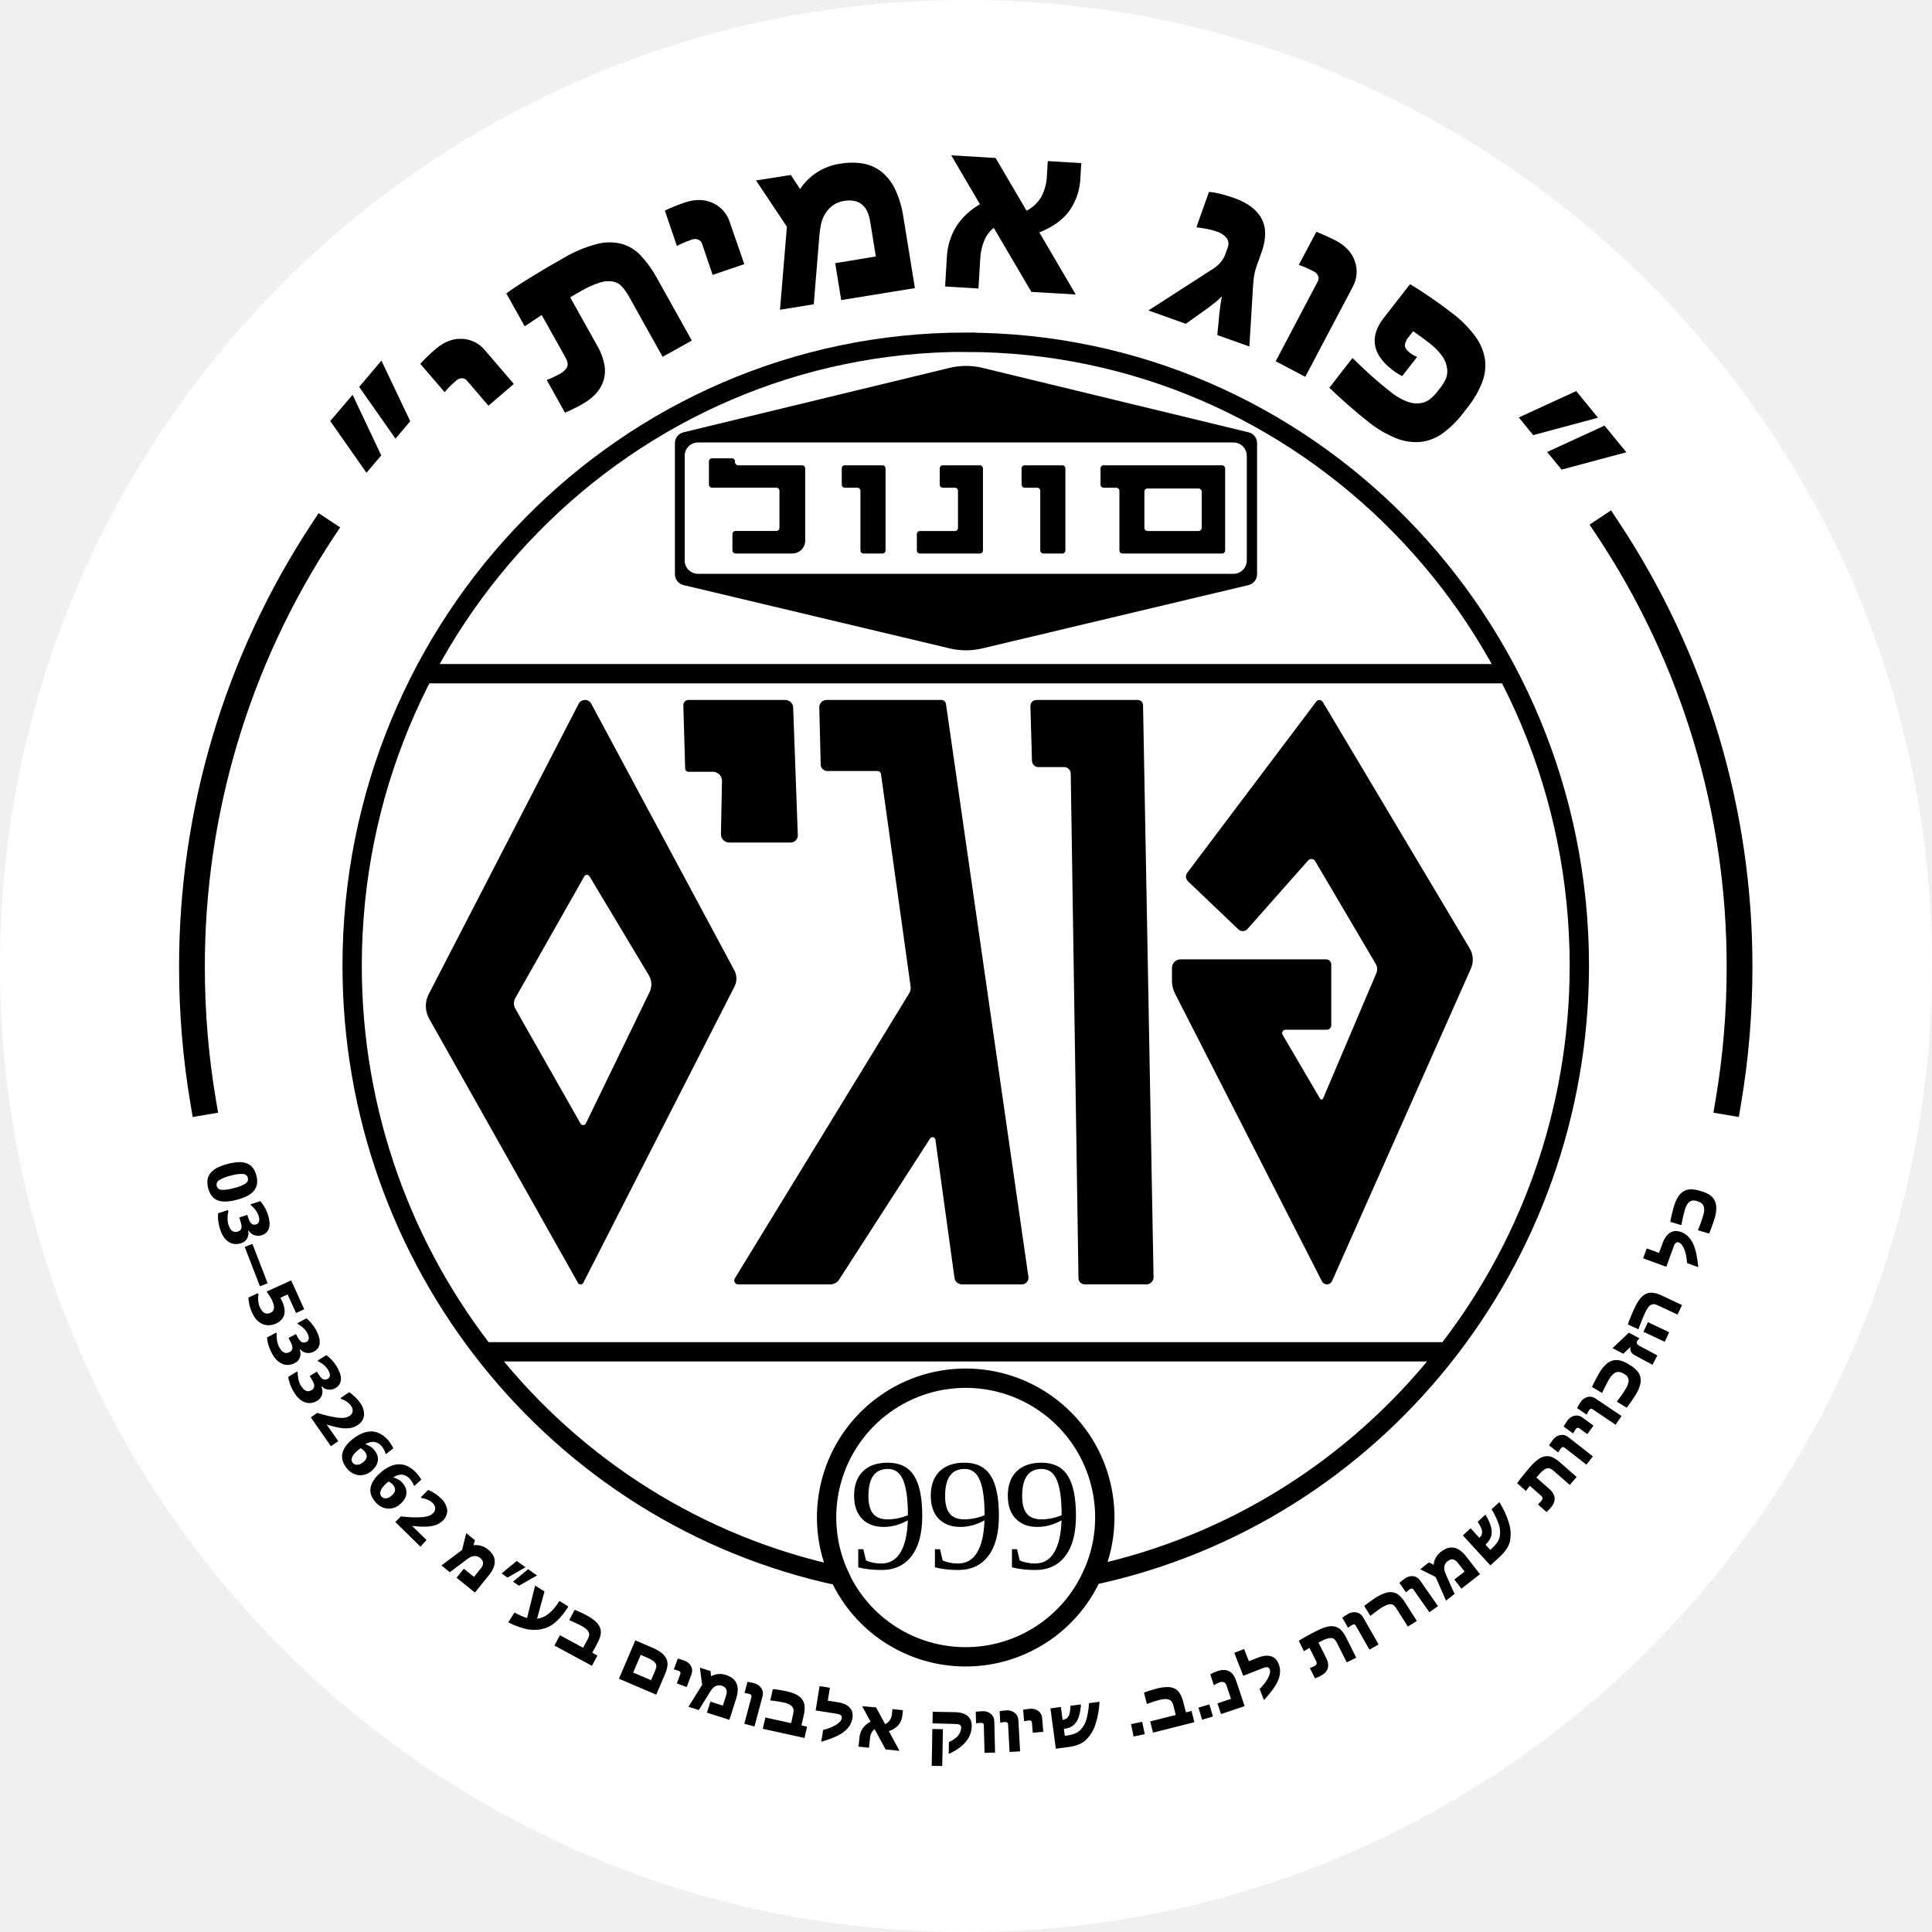
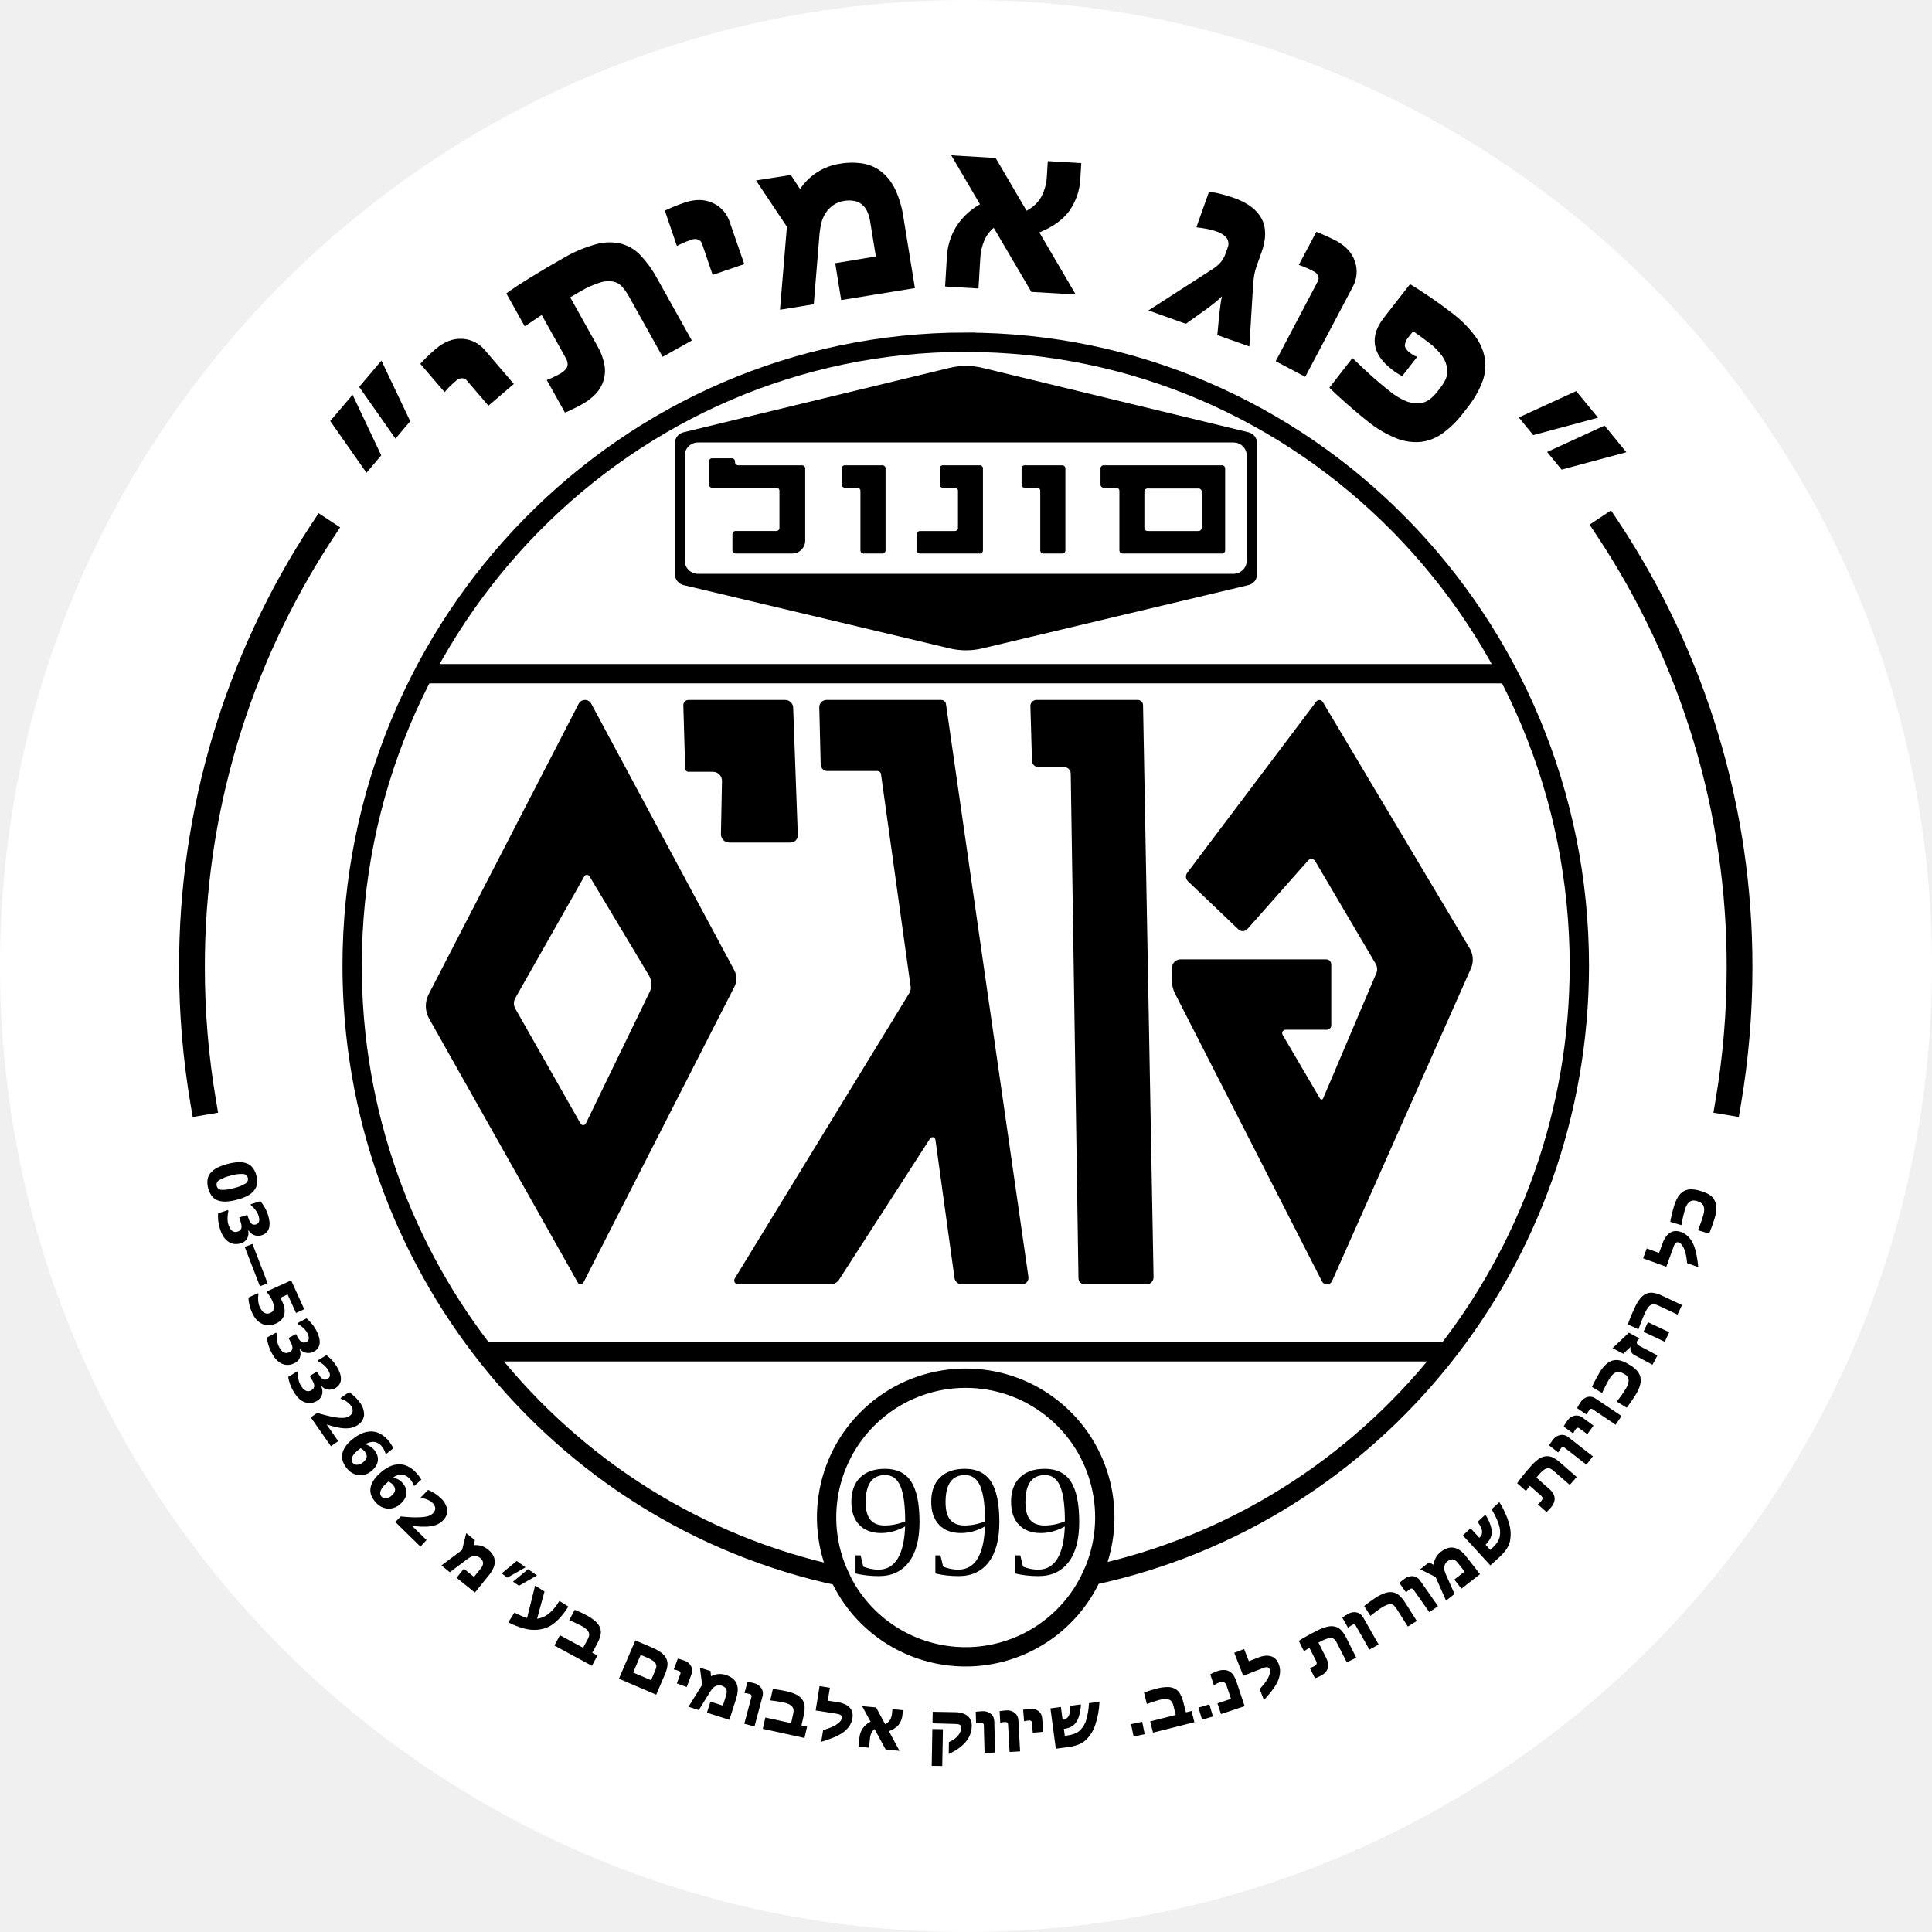
<svg xmlns="http://www.w3.org/2000/svg" viewBox="0 0 750 750">
  <defs>
-     <style>.cls-1{fill:#fff;}.cls-2,.cls-3{fill:none;stroke:#000;}.cls-2{stroke-linecap:square;stroke-miterlimit:10;stroke-width:10px;}.cls-3{stroke-width:7.5px;}.cls-4{font-size:62px;font-family:TimesNewRomanPSMT, Times New Roman;}.cls-5{letter-spacing:-0.02em;}</style>
+     <style>.cls-1{fill:#fff;}.cls-2,.cls-3{fill:none;stroke:#000;}.cls-2{stroke-linecap:square;stroke-miterlimit:10;stroke-width:10px;}.cls-3{stroke-width:7.5px;}.cls-4{direction:ltr;font-size:62px;font-family:TimesNewRomanPSMT, Times New Roman;}</style>
  </defs>
  <g id="Layer_2" data-name="Layer 2">
    <g id="Outlines">
      <circle id="Background" class="cls-1" cx="375" cy="375" r="375" />
      <g id="Outside_copy" data-name="Outside copy">
        <path d="M136.87,153.25,148,176.78l-5.73,6.75-14.08-20.08ZM148.07,140l11.18,23.52-5.73,6.76-14.09-20.08Z" />
        <path d="M199.46,149.05l-9.85,8.45-8.36-9.76a2.45,2.45,0,0,0-1.95-.91,3.44,3.44,0,0,0-2.21.92c-1.12,1-2,1.79-2.69,2.48s-1.27,1.37-1.8,2l-9.44-11c.51-.58,1.33-1.43,2.46-2.54s2.28-2.16,3.44-3.16q5-4.28,10.31-4a12.13,12.13,0,0,1,8.87,4.42Z" />
        <path d="M221.35,115.43l10.57,18.92a22.61,22.61,0,0,1,2.69,7.11,13.25,13.25,0,0,1-.29,6.18,13.7,13.7,0,0,1-3,5.2,22.37,22.37,0,0,1-5.62,4.24c-.81.46-1.89,1-3.25,1.68s-2.41,1.15-3.13,1.43l-7.07-12.67a29.85,29.85,0,0,0,2.77-1.2c1.07-.52,1.77-.88,2.12-1.07a8.91,8.91,0,0,0,2.31-1.73,3.23,3.23,0,0,0,.87-1.66,4.13,4.13,0,0,0-.18-1.75,16.1,16.1,0,0,0-1-2l-8.85-15.83c-1.09.7-2.2,1.44-3.34,2.22l-2.36,1.61-.93.52-7.11-12.73q3.07-2.28,9.47-6.24t12.71-7.49a51.24,51.24,0,0,1,12.81-5.41,19.47,19.47,0,0,1,9.54-.16,16.14,16.14,0,0,1,7.58,4.52,42,42,0,0,1,6.36,8.83l13.54,24.24-11.32,6.33-13.11-23.47a20.56,20.56,0,0,0-2.65-3.76,6.35,6.35,0,0,0-3.51-2,10.52,10.52,0,0,0-5,.37,35.27,35.27,0,0,0-7.3,3.25c-.8.45-1.58.9-2.33,1.34S221.93,115.11,221.35,115.43Z" />
        <path d="M288.93,102.53l-12.28,4.18-4.14-12.17A2.43,2.43,0,0,0,271,93a3.42,3.42,0,0,0-2.4,0c-1.39.47-2.53.91-3.41,1.31s-1.69.79-2.42,1.18l-4.68-13.73c.69-.35,1.77-.83,3.23-1.44s2.92-1.16,4.37-1.65q6.21-2.12,11,.13a12.07,12.07,0,0,1,6.59,7.4Z" />
        <path d="M310.59,73.39a22.46,22.46,0,0,1,15.51-9.83,26.42,26.42,0,0,1,9-.06,16,16,0,0,1,7.19,3.26,19.49,19.49,0,0,1,5.25,6.84A37.77,37.77,0,0,1,350.65,84l4.52,27.84-28.62,4.65-2.32-14.32L340,99.55l-2.17-13.33A15.09,15.09,0,0,0,336.62,82a7.37,7.37,0,0,0-2.17-2.75,6.25,6.25,0,0,0-3-1.27,11.09,11.09,0,0,0-3.72,0,10,10,0,0,0-4.42,1.76,11.14,11.14,0,0,0-2.92,3.14,13,13,0,0,0-1.63,4,31.91,31.91,0,0,0-.61,3.85l-2.25,27.39-13.11,2.13,2.58-30.95q0-.3.06-.63c0-.22,0-.42.06-.62l-12-18L307,67.93Z" />
        <path d="M386.5,61.33l12,20.46a13.65,13.65,0,0,0,5.71-5.35,19,19,0,0,0,2.2-8.31l.34-5.59,13,.78-.34,5.59a23.61,23.61,0,0,1-4.33,13q-3.86,5.22-11.61,8.31l14.12,24.1-17.21-1L385.77,88.45a12.6,12.6,0,0,0-3.64,4.83,20.71,20.71,0,0,0-1.6,7.21L379.84,112l-12.95-.78.69-11.54a25,25,0,0,1,3.51-11.54,26,26,0,0,1,9.33-8.84l-11.14-19Z" />
        <path d="M485,134.51l-12.44-4.43.77-8.07c.08-.76.22-1.91.42-3.42s.41-2.71.62-3.61a22.18,22.18,0,0,1-2.76,2.51c-1.27,1-2.23,1.75-2.87,2.21l-8.4,6-14.53-5.18,25.18-16.22a13.53,13.53,0,0,0,2.88-2.49,10.42,10.42,0,0,0,1.87-3.31l.78-2.2a4,4,0,0,0-.3-3.87,8.21,8.21,0,0,0-4-2.59,24.34,24.34,0,0,0-3.76-1c-1.42-.26-2.62-.44-3.59-.53l-.41-.15,4.86-13.66a25,25,0,0,1,4.4.75c1.8.44,3.61,1,5.42,1.63q8,2.88,10.68,8.15t-.13,13l-1.88,5.28a20.94,20.94,0,0,0-.92,3.46c-.18,1.12-.33,2.45-.44,4Z" />
        <path d="M506.7,146.28l-11.47-6.05,16.33-31a2.38,2.38,0,0,0,.12-2.14,3.37,3.37,0,0,0-1.66-1.72c-1.31-.69-2.41-1.21-3.3-1.58s-1.74-.68-2.53-.94L511,90c.73.27,1.82.72,3.27,1.36s2.85,1.32,4.2,2q5.82,3.06,7.51,8.12a12.15,12.15,0,0,1-.84,9.87Z" />
        <path d="M568,160.36a38.06,38.06,0,0,1-7.86,7.77,17.91,17.91,0,0,1-8.47,3.41,20.54,20.54,0,0,1-9.61-1.38,43.51,43.51,0,0,1-11.2-6.66q-3.65-2.85-8.17-6.85t-6.62-6.15L525,139l.34.27q2.65,2.63,6.35,6t7.92,6.69a23.68,23.68,0,0,0,6.81,4,10.26,10.26,0,0,0,5,.56,7.85,7.85,0,0,0,3.6-1.51,15.14,15.14,0,0,0,2.81-2.79l1.34-1.72a17.36,17.36,0,0,0,2-3.22,7.44,7.44,0,0,0,.62-4,10.63,10.63,0,0,0-1.74-4.78,23.66,23.66,0,0,0-5.56-5.61c-.89-.7-1.83-1.4-2.81-2.12s-2-1.44-3.11-2.19l-1.78,2.29a5.7,5.7,0,0,0-1.43,3.15c0,.92.61,1.88,1.92,2.91a15.6,15.6,0,0,0,1.29.89,3.24,3.24,0,0,0,1.18.51l.34.27L544.34,146c-.6-.3-1.21-.63-1.81-1a24.51,24.51,0,0,1-2.21-1.57q-5.84-4.55-6.57-9.61t3.4-10.38l10.23-13.13q2.86,1.67,7.53,4.85t8.69,6.31a43.87,43.87,0,0,1,9.15,9.18,20.18,20.18,0,0,1,3.74,9,18.3,18.3,0,0,1-1.21,9,37.87,37.87,0,0,1-5.64,9.6Z" />
        <path d="M620.35,162.16l-25.15,6.75-5.61-6.85,22.29-10.24Zm11,13.4-25.15,6.75-5.61-6.85,22.29-10.24Z" />
        <path class="cls-2" d="M78.9,427.85a312.8,312.8,0,0,1-4.38-52.21,307.07,307.07,0,0,1,50.59-169.5" />
        <path class="cls-2" d="M624,205.06a307.11,307.11,0,0,1,51.29,170.58,311.84,311.84,0,0,1-4.38,52.21" />
        <path d="M92,465.73a20.64,20.64,0,0,1-4.18.71,8.41,8.41,0,0,1-3.24-.43,5.38,5.38,0,0,1-2.33-1.67,9.29,9.29,0,0,1-1.69-6.43,5.33,5.33,0,0,1,1.22-2.62,8.38,8.38,0,0,1,2.6-2,22.75,22.75,0,0,1,8.13-2.15,8.38,8.38,0,0,1,3.23.45,5.35,5.35,0,0,1,2.35,1.71,8.05,8.05,0,0,1,1.42,3,7.86,7.86,0,0,1,.24,3.4,5.3,5.3,0,0,1-1.25,2.61,8.05,8.05,0,0,1-2.61,2A19.64,19.64,0,0,1,92,465.73Zm-1.2-4.52a14.43,14.43,0,0,0,4.53-1.78,2,2,0,0,0-1-3.7,14,14,0,0,0-4.85.68A13.85,13.85,0,0,0,85,458.2a2,2,0,0,0,1,3.69A14.25,14.25,0,0,0,90.81,461.21Z" />
        <path d="M93.53,482.63a6,6,0,0,1-2.52.28,5.19,5.19,0,0,1-2.27-.82,7.21,7.21,0,0,1-1.86-1.84,10.68,10.68,0,0,1-1.39-2.95,17,17,0,0,1-.8-3.66,12.91,12.91,0,0,1,0-2.65l3.83-1.24.14.43a11.59,11.59,0,0,0-.33,2.63,7.84,7.84,0,0,0,.32,2.54,11.23,11.23,0,0,0,.56,1.36,3,3,0,0,0,.9,1.11,2.55,2.55,0,0,0,.94.41,2.58,2.58,0,0,0,1.31-.16,2,2,0,0,0,1.1-.73,2.06,2.06,0,0,0,.31-1.11,5,5,0,0,0-.21-1.44c-.16-.54-.3-1-.43-1.41l-.25-.76,3.12-1,.22.7a15,15,0,0,0,.55,1.46,3.7,3.7,0,0,0,.66,1.06,1.83,1.83,0,0,0,.87.54,2.06,2.06,0,0,0,1.18-.09,1.48,1.48,0,0,0,.79-.53,1.92,1.92,0,0,0,.33-.78,3.12,3.12,0,0,0,0-1.09,8.74,8.74,0,0,0-.24-1,6.13,6.13,0,0,0-.59-1.28,10,10,0,0,0-.81-1.19,9.55,9.55,0,0,0-.83-.89l-.72-.66-.12-.37,3.79-1.22a17,17,0,0,1,1.55,2.22,15,15,0,0,1,1.38,3.05,12.7,12.7,0,0,1,.61,2.83,6.4,6.4,0,0,1-.16,2.23,3.77,3.77,0,0,1-1,1.81,4.24,4.24,0,0,1-1.8,1.08,4.43,4.43,0,0,1-2.92,0,4.18,4.18,0,0,1-2.21-1.83l-.16.06a6.56,6.56,0,0,1,.07,1.33,3.87,3.87,0,0,1-.36,1.41,3.7,3.7,0,0,1-.91,1.27A4.21,4.21,0,0,1,93.53,482.63Z" />
        <path d="M100.9,499.32,95,484.05l3-1.16,5.89,15.28Z" />
        <path d="M107.12,513.8a7.13,7.13,0,0,1-2.65.66,5.73,5.73,0,0,1-2.55-.47,6.8,6.8,0,0,1-2.21-1.54,9.82,9.82,0,0,1-1.81-2.8,17.18,17.18,0,0,1-1.15-3.39,14.43,14.43,0,0,1-.31-2.56l3.69-1.68.17.39c0,.26,0,.56-.08.9a8.73,8.73,0,0,0,0,1.26,9.38,9.38,0,0,0,.16,1.4,6.1,6.1,0,0,0,.47,1.45,7.14,7.14,0,0,0,.81,1.34,2.81,2.81,0,0,0,1.16,1,2.69,2.69,0,0,0,1,.19,2.91,2.91,0,0,0,1.21-.32,2.2,2.2,0,0,0,.91-.7,2.17,2.17,0,0,0,.39-1,3.4,3.4,0,0,0-.14-1.62,11.07,11.07,0,0,0-1.5-3.2,16.47,16.47,0,0,0-1-1.39l-.16-.36,9.5-4.31,5.08,11.2-3.19,1.45-3.27-7.19-2.82,1.28c.12.22.26.48.41.79s.27.55.35.73a10.51,10.51,0,0,1,.78,2.36,6.39,6.39,0,0,1,.07,2.17,4.6,4.6,0,0,1-1,2.26A6.12,6.12,0,0,1,107.12,513.8Z" />
        <path d="M114.37,529.15a6,6,0,0,1-2.43.71,5.26,5.26,0,0,1-2.38-.41,7.24,7.24,0,0,1-2.15-1.49,10.65,10.65,0,0,1-1.88-2.67,16.35,16.35,0,0,1-1.42-3.46,13.54,13.54,0,0,1-.46-2.62l3.56-1.88.21.4a11.61,11.61,0,0,0,.13,2.65,7.62,7.62,0,0,0,.76,2.44,10.17,10.17,0,0,0,.79,1.25,2.83,2.83,0,0,0,1.07.93,2.49,2.49,0,0,0,1,.24,2.62,2.62,0,0,0,1.26-.37,2,2,0,0,0,.95-.91,2.06,2.06,0,0,0,.12-1.16,4.74,4.74,0,0,0-.46-1.38c-.24-.5-.46-.93-.66-1.31l-.38-.7,2.9-1.53.34.65c.26.5.53,1,.79,1.35a4.54,4.54,0,0,0,.83.93,2,2,0,0,0,1,.38,2.15,2.15,0,0,0,1.15-.29,1.58,1.58,0,0,0,.69-.66,1.87,1.87,0,0,0,.19-.83,3.38,3.38,0,0,0-.23-1.07,8.13,8.13,0,0,0-.41-.94,6.26,6.26,0,0,0-.79-1.16,11,11,0,0,0-1-1,7.91,7.91,0,0,0-1-.73l-.82-.53-.18-.34,3.52-1.86a16.39,16.39,0,0,1,1.91,1.92,14.65,14.65,0,0,1,1.89,2.76,12.69,12.69,0,0,1,1.09,2.68,6.59,6.59,0,0,1,.23,2.23,3.87,3.87,0,0,1-.65,1.95,4.63,4.63,0,0,1-4.47,1.86,4.11,4.11,0,0,1-2.49-1.42l-.16.09a6.32,6.32,0,0,1,.31,1.3,4,4,0,0,1-.11,1.44,3.75,3.75,0,0,1-.68,1.41A4.1,4.1,0,0,1,114.37,529.15Z" />
        <path d="M123.15,543.77a5.86,5.86,0,0,1-2.39.86,5.19,5.19,0,0,1-2.4-.27,7.24,7.24,0,0,1-2.23-1.35,10.73,10.73,0,0,1-2-2.55,16.66,16.66,0,0,1-1.62-3.37,12.75,12.75,0,0,1-.62-2.58l3.44-2.1.23.39a11.49,11.49,0,0,0,.29,2.63,8,8,0,0,0,.9,2.4,10.18,10.18,0,0,0,.87,1.19,3,3,0,0,0,1.13.87,2.48,2.48,0,0,0,1,.18,2.65,2.65,0,0,0,1.24-.45,2,2,0,0,0,.89-1,2.06,2.06,0,0,0,.05-1.16,5.13,5.13,0,0,0-.54-1.35l-.75-1.27-.41-.68,2.79-1.7.38.63c.3.48.59.92.88,1.3a4,4,0,0,0,.88.87,1.88,1.88,0,0,0,1,.33,2.1,2.1,0,0,0,1.13-.36,1.49,1.49,0,0,0,.65-.7,1.86,1.86,0,0,0,.13-.84,3,3,0,0,0-.28-1.05c-.17-.37-.33-.68-.47-.92a6.43,6.43,0,0,0-.87-1.11,10.89,10.89,0,0,0-1.07-1,8.43,8.43,0,0,0-1-.67l-.85-.47-.2-.33,3.4-2.07a15.83,15.83,0,0,1,2,1.8,14.25,14.25,0,0,1,2,2.64,12.69,12.69,0,0,1,1.25,2.61,6.77,6.77,0,0,1,.37,2.21,3.9,3.9,0,0,1-.54,2,4.34,4.34,0,0,1-1.49,1.46,4.44,4.44,0,0,1-2.85.66,4.12,4.12,0,0,1-2.57-1.26l-.15.09a6.29,6.29,0,0,1,.38,1.28,4.07,4.07,0,0,1-.61,2.9A4.1,4.1,0,0,1,123.15,543.77Z" />
        <path d="M128.46,561.42l-7.81-11.2,2.49-1.73c1.42.42,2.72.78,3.91,1.07s2.29.51,3.29.66a13.42,13.42,0,0,0,3.2.18,4.56,4.56,0,0,0,2.18-.77,2.54,2.54,0,0,0,1.19-1.78,3.07,3.07,0,0,0-.66-2.16,4.89,4.89,0,0,0-.91-1,10.36,10.36,0,0,0-1.1-.8,7.49,7.49,0,0,0-1.1-.55l-.76-.3-.2-.3,3.33-2.31a12.52,12.52,0,0,1,2,1.58,14.17,14.17,0,0,1,2.16,2.41,7.52,7.52,0,0,1,1.66,5,5.18,5.18,0,0,1-2.43,3.76,7.24,7.24,0,0,1-3.09,1.21,13.4,13.4,0,0,1-4.25-.17c-1-.2-2-.42-2.87-.67l-1.89-.55,4.5,6.46Z" />
        <path d="M144.11,571.11a6.56,6.56,0,0,1-4.93,1.54,6.87,6.87,0,0,1-4.66-2.82,8.35,8.35,0,0,1-1.43-2.56,5.74,5.74,0,0,1-.26-2.55,7,7,0,0,1,1.16-3,12.94,12.94,0,0,1,2.83-3,16.07,16.07,0,0,1,3.73-2.29,9.23,9.23,0,0,1,3.69-.75,7.65,7.65,0,0,1,3.54,1,11.11,11.11,0,0,1,3.31,2.92,14.51,14.51,0,0,1,1,1.51c.31.53.52.89.62,1.1l-2.86,2.27-.21-.26a6.82,6.82,0,0,0-.38-1.07,6.2,6.2,0,0,0-.9-1.47,4.69,4.69,0,0,0-3-1.93,5.38,5.38,0,0,0-3.49.91,9.25,9.25,0,0,1,1.88.87,6,6,0,0,1,1.6,1.45,6.7,6.7,0,0,1,1,1.64,4.82,4.82,0,0,1-.21,4.11A7.21,7.21,0,0,1,144.11,571.11Zm-5.57-2.5a3.5,3.5,0,0,0,1.12-.17,5,5,0,0,0,1.37-.85,4.31,4.31,0,0,0,1-1.1,2.39,2.39,0,0,0,.34-1.08,2.29,2.29,0,0,0-.21-1,4.51,4.51,0,0,0-1.31-1.66,5.84,5.84,0,0,0-.84-.56l-.34.24-.57.44a9.58,9.58,0,0,0-1.84,1.82,4.11,4.11,0,0,0-.72,1.47,1.86,1.86,0,0,0,0,.94,2.06,2.06,0,0,0,.41.79,1.94,1.94,0,0,0,.65.52A1.84,1.84,0,0,0,138.54,568.61Z" />
        <path d="M155.44,583.81a6.56,6.56,0,0,1-4.83,1.84,6.83,6.83,0,0,1-4.82-2.53,8.44,8.44,0,0,1-1.59-2.46,5.61,5.61,0,0,1-.42-2.53,7,7,0,0,1,1-3.06,13,13,0,0,1,2.64-3.13,16.17,16.17,0,0,1,3.58-2.51,9,9,0,0,1,3.64-1,7.6,7.6,0,0,1,3.6.76,11.1,11.1,0,0,1,3.48,2.7,14.42,14.42,0,0,1,1.14,1.44c.35.51.58.86.69,1.06l-2.72,2.45-.22-.25a6.41,6.41,0,0,0-.45-1,6.06,6.06,0,0,0-1-1.41,4.67,4.67,0,0,0-3.1-1.74,5.43,5.43,0,0,0-3.43,1.12,9.77,9.77,0,0,1,1.94.75,6.09,6.09,0,0,1,1.68,1.35,6.58,6.58,0,0,1,1.06,1.57,5,5,0,0,1,.46,1.69,5.1,5.1,0,0,1-.41,2.43A7.16,7.16,0,0,1,155.44,583.81Zm-5.71-2.15a3.44,3.44,0,0,0,1.1-.24,4.89,4.89,0,0,0,1.32-.93,4.29,4.29,0,0,0,.95-1.16,2.21,2.21,0,0,0,0-2.12,4.28,4.28,0,0,0-1.41-1.57,4.66,4.66,0,0,0-.88-.51l-.31.26c-.15.12-.33.28-.55.48a9.43,9.43,0,0,0-1.72,1.93,3.92,3.92,0,0,0-.62,1.5,1.83,1.83,0,0,0,.07.94,2.17,2.17,0,0,0,.46.77,2.06,2.06,0,0,0,1.59.65Z" />
        <path d="M163.21,600.39l-9.75-9.55,2.13-2.17c1.46.16,2.81.27,4,.33s2.34.07,3.36,0a13.76,13.76,0,0,0,3.17-.42,4.47,4.47,0,0,0,2-1.17,2.57,2.57,0,0,0,.84-2,3.17,3.17,0,0,0-1.06-2,5.08,5.08,0,0,0-1.08-.81,11.7,11.7,0,0,0-1.23-.58,7.8,7.8,0,0,0-1.18-.34l-.8-.15-.26-.25,2.84-2.9a12.55,12.55,0,0,1,2.29,1.18,14.14,14.14,0,0,1,2.58,2,7.51,7.51,0,0,1,2.55,4.56,5.19,5.19,0,0,1-1.69,4.15,7.26,7.26,0,0,1-2.81,1.76,13.21,13.21,0,0,1-4.2.62c-1.06,0-2,0-2.95-.11l-2-.2,5.63,5.51Z" />
        <path d="M183.83,599.86a7.21,7.21,0,0,1,5.55,1.61,8.3,8.3,0,0,1,1.92,2.11,4.91,4.91,0,0,1,.76,2.35,5.94,5.94,0,0,1-.47,2.65,11.51,11.51,0,0,1-1.74,2.84l-5.49,6.8-7.12-5.74,2.82-3.5,3.94,3.17,2.62-3.25a4.76,4.76,0,0,0,.72-1.17,2.3,2.3,0,0,0,.18-1.07,2.08,2.08,0,0,0-.33-1,3.81,3.81,0,0,0-.8-.87,3.2,3.2,0,0,0-1.34-.67,3.37,3.37,0,0,0-1.34,0,4,4,0,0,0-1.28.44,10.74,10.74,0,0,0-1,.65l-6.81,5.12-3.26-2.63,7.71-5.77.15-.12.16-.11,1.61-6.53,3.37,2.72Z" />
        <path d="M204,608.42l-7,4-2.27-1.62,5.86-4.85Zm4.45,3.17-7,4L199.15,614l5.86-4.85Z" />
        <path d="M208.49,628.4a10.14,10.14,0,0,0,2.1-.54,8,8,0,0,0,2.07-1.17,14,14,0,0,0,2.17-2,25,25,0,0,0,2.34-3.21l3.46,2.18a30,30,0,0,1-3.27,4.38,17.48,17.48,0,0,1-3,2.66,11.14,11.14,0,0,1-2.82,1.39,13.31,13.31,0,0,1-2.6.55,14.86,14.86,0,0,1-5.45-.44,32.17,32.17,0,0,1-6.18-2.4l2.4-3.8c1,.5,1.84.93,2.64,1.28a18,18,0,0,0,2.26.82l3.12-12.58,3.64,2.29Z" />
        <path d="M229.92,641.61l2,1.07-2.14,4-14.56-7.89,2.14-4,9,4.87,1.83-3.38a4.55,4.55,0,0,0,.5-1.33,2.22,2.22,0,0,0-.15-1.29,3.62,3.62,0,0,0-1-1.28,10.27,10.27,0,0,0-2-1.33q-.81-.43-2.37-1.14c-1-.47-1.73-.77-2.09-.9l-.12-.07,2.14-4c.66.25,1.4.56,2.21.93s1.62.78,2.42,1.21a16.7,16.7,0,0,1,3.6,2.48,6.3,6.3,0,0,1,1.69,2.52,5.28,5.28,0,0,1,.09,2.74,12.75,12.75,0,0,1-1.24,3.13Z" />
        <path d="M254.74,657.88l-14.47-6.2,6.36-14.88,6.38,2.73a16.65,16.65,0,0,1,3.81,2.13,6.41,6.41,0,0,1,1.92,2.36,5.16,5.16,0,0,1,.34,2.72,12.77,12.77,0,0,1-.95,3.23Zm-2-5.63,1.61-3.75a7,7,0,0,0,.42-1.36,2,2,0,0,0-.19-1.24,3.43,3.43,0,0,0-1.08-1.18,11,11,0,0,0-2.22-1.2l-2.56-1.09-2.93,6.85Z" />
        <path d="M266.58,654.92l-3.83-1.42,1.38-3.74a.73.73,0,0,0-.05-.66,1.09,1.09,0,0,0-.59-.47c-.44-.16-.81-.28-1.1-.36s-.57-.14-.83-.19l1.57-4.21c.24,0,.6.15,1.07.29s.95.3,1.4.47a4.6,4.6,0,0,1,2.69,2.21,3.74,3.74,0,0,1,.15,3.07Z" />
        <path d="M276,650.73a7.06,7.06,0,0,1,2.7-.85,7.21,7.21,0,0,1,3.05.33,8.62,8.62,0,0,1,2.56,1.27,5,5,0,0,1,1.56,1.92,6,6,0,0,1,.52,2.63,11.46,11.46,0,0,1-.59,3.29l-2.65,8.32-8.72-2.77,1.36-4.28,4.82,1.53,1.27-4a4.48,4.48,0,0,0,.24-1.35,2.3,2.3,0,0,0-.22-1.07,2,2,0,0,0-.66-.77,3.68,3.68,0,0,0-1-.52,3.12,3.12,0,0,0-1.49-.14,3.38,3.38,0,0,0-1.27.45,4,4,0,0,0-1,.88,8.65,8.65,0,0,0-.72,1l-4.49,7.24-4-1.27,5.09-8.18.11-.16.1-.17-.86-6.66,4.12,1.31Z" />
        <path d="M292.89,670.21l-3.95-1.05,2.79-10.49a.74.74,0,0,0-.11-.66,1.09,1.09,0,0,0-.64-.41c-.45-.12-.82-.2-1.12-.25l-.84-.12,1.15-4.34c.25,0,.61.1,1.1.19s1,.21,1.44.33a4.66,4.66,0,0,1,2.88,2,3.72,3.72,0,0,1,.45,3Z" />
        <path d="M311.12,669.81l2.18.48-1,4.39-16.18-3.55,1-4.39,10,2.19.82-3.75a4.41,4.41,0,0,0,.11-1.42,2.19,2.19,0,0,0-.49-1.19,3.71,3.71,0,0,0-1.3-1,10.15,10.15,0,0,0-2.27-.72c-.6-.13-1.46-.28-2.59-.45s-1.88-.26-2.25-.29l-.14,0,1-4.39c.7,0,1.49.14,2.38.28s1.77.3,2.66.49a16.6,16.6,0,0,1,4.14,1.38,6.24,6.24,0,0,1,2.32,2,5.09,5.09,0,0,1,.85,2.6,13,13,0,0,1-.33,3.36Z" />
        <path d="M325.27,660.81a9.62,9.62,0,0,1,3,.91,5.29,5.29,0,0,1,1.83,1.47,4,4,0,0,1,.83,1.79,5.75,5.75,0,0,1,0,1.94,7.62,7.62,0,0,1-1.38,3.38,10.43,10.43,0,0,1-2.64,2.48,20.18,20.18,0,0,1-3.69,1.86c-1.38.54-2.85,1.05-4.42,1.52l.74-4.57c.86-.23,1.7-.51,2.53-.82a14.13,14.13,0,0,0,2.28-1.08,7.49,7.49,0,0,0,1.7-1.32,2.79,2.79,0,0,0,.72-1.39,1.49,1.49,0,0,0,0-.6,1,1,0,0,0-.31-.49,2,2,0,0,0-.68-.38,6.51,6.51,0,0,0-1-.24L316.64,664l1.52-9.46,4,.66-.81,5Z" />
        <path d="M340.09,662.82l3.51,6.49a4.22,4.22,0,0,0,1.87-1.57,5.77,5.77,0,0,0,.8-2.54l.18-1.73,4.07.42-.18,1.72a7.17,7.17,0,0,1-1.53,4,8.07,8.07,0,0,1-3.76,2.41l4.14,7.65-5.41-.55-4.26-7.88a3.86,3.86,0,0,0-1.21,1.45,6.12,6.12,0,0,0-.59,2.21l-.37,3.56-4.07-.42.36-3.56a7.54,7.54,0,0,1,1.26-3.52,8.07,8.07,0,0,1,3.05-2.61l-3.27-6Z" />
        <path d="M365.78,685.56l-4.09-.07.25-14.29,4.1.08ZM377.23,670a9.7,9.7,0,0,1-.65,3.4,10.23,10.23,0,0,1-1.77,2.9,14.28,14.28,0,0,1-2.81,2.5,24.61,24.61,0,0,1-3.71,2.09l.08-4.63a11,11,0,0,0,2.1-1.16,7.71,7.71,0,0,0,1.52-1.42,5.77,5.77,0,0,0,.84-1.47,4.55,4.55,0,0,0,.3-1.56,1.4,1.4,0,0,0-.11-.6,1,1,0,0,0-.37-.44,2.22,2.22,0,0,0-.73-.28,7,7,0,0,0-1.07-.09L362,669l.08-4.49,8.7.16a9.65,9.65,0,0,1,3.07.48,5.42,5.42,0,0,1,2,1.2,4,4,0,0,1,1.07,1.65A5.75,5.75,0,0,1,377.23,670Z" />
        <path d="M386.29,680.35l-4.09.11-.28-10.85a.74.74,0,0,0-.3-.6,1.06,1.06,0,0,0-.72-.21,11,11,0,0,0-1.15.07l-.84.13-.12-4.49c.24,0,.61-.09,1.11-.13s1-.08,1.47-.09a4.6,4.6,0,0,1,3.32,1.06,3.72,3.72,0,0,1,1.29,2.79Z" />
        <path d="M396,679.88l-4.08.23-.6-10.84a.74.74,0,0,0-.31-.59,1.1,1.1,0,0,0-.73-.19c-.47,0-.85.06-1.15.1s-.58.1-.84.16l-.24-4.49c.24,0,.61-.1,1.1-.16s1-.1,1.47-.13a4.59,4.59,0,0,1,3.35,1,3.71,3.71,0,0,1,1.36,2.76Z" />
        <path d="M405,672.29l-4.08.34-.33-4a.74.74,0,0,0-.33-.58,1,1,0,0,0-.73-.17,11,11,0,0,0-1.15.14c-.3.05-.58.11-.83.17l-.37-4.47c.24-.06.6-.12,1.1-.19s1-.14,1.46-.18a4.63,4.63,0,0,1,3.37.87,3.7,3.7,0,0,1,1.45,2.71Z" />
        <path d="M413,671.14l.36,2.69.77-.1a13.49,13.49,0,0,0,3.06-.73,6.15,6.15,0,0,0,2.06-1.28,9.4,9.4,0,0,0,2.5-4.28,29.08,29.08,0,0,0,1-6.27l4.07-.54a31.88,31.88,0,0,1-1.65,9,14.16,14.16,0,0,1-3.77,5.95,9.43,9.43,0,0,1-2.84,1.69,16.86,16.86,0,0,1-3.91.94l-4.78.64-2.09-15.66,4.06-.54.66,5a3.54,3.54,0,0,0,1.06-.28,2.74,2.74,0,0,0,.82-.58,3.81,3.81,0,0,0,.86-1.73,13.42,13.42,0,0,0,.3-2.87l4.07-.54a17.53,17.53,0,0,1-.86,4.91,7.28,7.28,0,0,1-1.62,2.79,5.81,5.81,0,0,1-1.9,1.27A8.81,8.81,0,0,1,413,671.14Z" />
        <path d="M444.39,673.21l-4.33.89-1-4.8,4.33-.9Z" />
        <path d="M460.39,664.74l2.17-.55,1.1,4.36L447.6,672.6l-1.1-4.36,9.92-2.5-.94-3.73a4.4,4.4,0,0,0-.54-1.32,2.24,2.24,0,0,0-1-.85,3.87,3.87,0,0,0-1.59-.28,10.78,10.78,0,0,0-2.35.36c-.6.16-1.44.41-2.52.76s-1.8.61-2.15.76l-.13,0-1.1-4.36c.66-.26,1.41-.54,2.26-.81s1.72-.52,2.6-.75a16.81,16.81,0,0,1,4.32-.61,6.21,6.21,0,0,1,2.95.71,5.14,5.14,0,0,1,1.92,2,12.8,12.8,0,0,1,1.21,3.16Z" />
        <path d="M470.87,666.33l-4.23,1.26-1.4-4.7,4.23-1.26Z" />
        <path d="M483.16,662.32,474,665.39l-1.39-4.14,5.26-1.77-1.74-5.19a2.05,2.05,0,0,0-.93-1.21,2.22,2.22,0,0,0-1.74,0,8.43,8.43,0,0,0-1.11.49c-.39.2-.73.39-1,.57l-.13,0-1.39-4.14a7.89,7.89,0,0,1,1.24-.67,17.34,17.34,0,0,1,1.66-.65,7.26,7.26,0,0,1,2.4-.39,4.29,4.29,0,0,1,2.09.53,4.62,4.62,0,0,1,1.59,1.45,9.33,9.33,0,0,1,1.08,2.26Z" />
        <path d="M488.41,643.48a9.62,9.62,0,0,1,3-.73,5.34,5.34,0,0,1,2.33.33,4.11,4.11,0,0,1,1.62,1.12,5.78,5.78,0,0,1,1,1.66,7.51,7.51,0,0,1,.53,3.61,10.4,10.4,0,0,1-1,3.48,20.16,20.16,0,0,1-2.22,3.47q-1.38,1.76-3,3.56L489,655.67c.62-.64,1.2-1.3,1.76-2a13.3,13.3,0,0,0,1.41-2.1,7.12,7.12,0,0,0,.79-2,2.73,2.73,0,0,0-.08-1.57,1.44,1.44,0,0,0-.32-.51,1,1,0,0,0-.52-.26,2,2,0,0,0-.77,0,7,7,0,0,0-1,.32l-7.64,3-3.49-8.92,3.81-1.49,1.86,4.74Z" />
        <path d="M511.83,637.65l3,6a7,7,0,0,1,.73,2.24,4.05,4.05,0,0,1-.2,1.92,4.17,4.17,0,0,1-1,1.57,7,7,0,0,1-1.83,1.26q-.39.2-1.05.48c-.44.19-.78.33-1,.41l-2-4a9,9,0,0,0,.89-.34l.69-.31a3,3,0,0,0,.75-.51,1,1,0,0,0,.3-.51,1.2,1.2,0,0,0,0-.54,3.55,3.55,0,0,0-.27-.63l-2.51-5-1.08.65-.77.48-.3.15-2-4c.67-.45,1.7-1.06,3.08-1.83s2.76-1.5,4.12-2.18a16.65,16.65,0,0,1,4.11-1.52,6,6,0,0,1,3,.06,5,5,0,0,1,2.3,1.49,12.64,12.64,0,0,1,1.85,2.82l3.85,7.69-3.66,1.83L519,637.8a6.19,6.19,0,0,0-.76-1.2,2,2,0,0,0-1.07-.66,3.36,3.36,0,0,0-1.59.06,10.93,10.93,0,0,0-2.35.92l-.75.39Z" />
        <path d="M535.18,638.38l-3.56,2L526.26,631a.74.74,0,0,0-.54-.39,1.07,1.07,0,0,0-.74.16,10.44,10.44,0,0,0-1,.61c-.25.17-.48.34-.68.5l-2.22-3.9c.19-.15.5-.36.91-.64s.84-.53,1.26-.77a4.62,4.62,0,0,1,3.42-.63,3.75,3.75,0,0,1,2.46,1.85Z" />
        <path d="M550,629.25l-3.47,2.18-4.44-7a6.06,6.06,0,0,0-.88-1.11,2,2,0,0,0-1.13-.55,3.4,3.4,0,0,0-1.59.22,10.86,10.86,0,0,0-2.24,1.15c-.68.43-1.4.93-2.14,1.5s-1.4,1.08-2,1.55l-.12.08-2.41-3.82c.49-.41,1.14-.92,2-1.54s1.61-1.16,2.31-1.6a16.64,16.64,0,0,1,3.92-1.93,6.16,6.16,0,0,1,3-.24,5.12,5.12,0,0,1,2.44,1.26A12.3,12.3,0,0,1,545.4,622Z" />
        <path d="M558.23,623.5l-3.35,2.35L548.65,617a.72.72,0,0,0-.57-.34,1.1,1.1,0,0,0-.72.23,10.89,10.89,0,0,0-.92.69q-.36.3-.63.57l-2.58-3.68c.18-.16.46-.4.85-.72s.78-.6,1.18-.88a4.62,4.62,0,0,1,3.35-1,3.75,3.75,0,0,1,2.62,1.62Z" />
        <path d="M556.53,607.46a7,7,0,0,1,.82-2.71,7.23,7.23,0,0,1,2-2.34,8.82,8.82,0,0,1,2.48-1.4,5.21,5.21,0,0,1,2.47-.21,6,6,0,0,1,2.47,1.06,11.59,11.59,0,0,1,2.38,2.34l5.38,6.88-7.2,5.64-2.77-3.54,4-3.11-2.58-3.3a4.85,4.85,0,0,0-1-1,2.37,2.37,0,0,0-1-.42,2.09,2.09,0,0,0-1,.11,3.75,3.75,0,0,0-1,.58,3.16,3.16,0,0,0-1,1.16,3.33,3.33,0,0,0-.33,1.3,4,4,0,0,0,.14,1.34,9.27,9.27,0,0,0,.41,1.14l3.45,7.79-3.3,2.59-3.89-8.82-.08-.17-.07-.18-6-3,3.41-2.67Z" />
        <path d="M576.7,599.66l1.83,2,.57-.52a13.56,13.56,0,0,0,2.09-2.34,6.44,6.44,0,0,0,1-2.24,9.37,9.37,0,0,0-.41-4.94,29.48,29.48,0,0,0-2.75-5.73l3-2.77a31.88,31.88,0,0,1,3.79,8.3,14.22,14.22,0,0,1,.32,7,9.68,9.68,0,0,1-1.36,3,17.62,17.62,0,0,1-2.66,3l-3.56,3.26-10.68-11.64,3-2.77,3.39,3.7a4,4,0,0,0,.72-.84,2.55,2.55,0,0,0,.32-.94,3.63,3.63,0,0,0-.28-1.91,13.12,13.12,0,0,0-1.4-2.53l3-2.77a17.53,17.53,0,0,1,2.11,4.52,7.47,7.47,0,0,1,.27,3.21,6,6,0,0,1-.83,2.13A9.47,9.47,0,0,1,576.7,599.66Z" />
        <path d="M596.44,573.6l5,4.42a7,7,0,0,1,1.52,1.8,4.06,4.06,0,0,1,.55,1.85,4.27,4.27,0,0,1-.36,1.85,7.18,7.18,0,0,1-1.22,1.85c-.19.22-.46.5-.79.85s-.59.59-.78.75L597,584a9.14,9.14,0,0,0,.7-.65l.51-.54a2.79,2.79,0,0,0,.51-.76,1,1,0,0,0,.08-.58,1.06,1.06,0,0,0-.23-.49,3.19,3.19,0,0,0-.49-.49l-4.22-3.7c-.25.33-.51.66-.76,1l-.53.73-.22.26-3.4-3c.45-.66,1.17-1.61,2.15-2.85s2-2.43,3-3.57a16.62,16.62,0,0,1,3.23-3,6.17,6.17,0,0,1,2.79-1.07,5,5,0,0,1,2.7.51,12.38,12.38,0,0,1,2.78,1.91l6.47,5.66-2.69,3.08L603.13,571a5.77,5.77,0,0,0-1.16-.82,2,2,0,0,0-1.24-.2,3.2,3.2,0,0,0-1.45.65,11.28,11.28,0,0,0-1.82,1.74c-.19.22-.38.43-.55.65Z" />
        <path d="M618.35,565.35l-2.51,3.23-8.57-6.67a.71.71,0,0,0-.65-.15,1.06,1.06,0,0,0-.62.42c-.29.37-.51.68-.68.94s-.31.5-.43.73l-3.55-2.76c.13-.21.33-.52.61-.94s.57-.81.86-1.19a4.62,4.62,0,0,1,2.92-1.89,3.69,3.69,0,0,1,3,.77Z" />
        <path d="M618.59,553.43l-2.4,3.31L613,554.4a.75.75,0,0,0-.66-.12,1.12,1.12,0,0,0-.61.44c-.27.38-.48.7-.64,1s-.29.51-.41.74L607,553.79q.16-.33.57-1c.26-.42.54-.83.82-1.22a4.6,4.6,0,0,1,2.85-2,3.73,3.73,0,0,1,3,.67Z" />
        <path d="M629.47,549.69l-2.29,3.4-9-6.07a.75.75,0,0,0-.66-.11,1.1,1.1,0,0,0-.59.47c-.26.39-.46.71-.61,1s-.27.52-.38.76l-3.73-2.51c.11-.22.29-.55.54-1s.51-.85.78-1.25a4.63,4.63,0,0,1,2.79-2.09,3.77,3.77,0,0,1,3,.57Z" />
        <path d="M630.17,533.19a4.9,4.9,0,0,0-1.1-.49,2.46,2.46,0,0,0-1.29-.08,3.37,3.37,0,0,0-1.5.77,7.56,7.56,0,0,0-1.55,1.94c-.46.77-1,1.68-1.49,2.73s-1,1.91-1.26,2.58l-.07.11L618,538.42c.28-.64.69-1.49,1.24-2.54s1.1-2,1.66-3a13.79,13.79,0,0,1,2.52-3.21,6.41,6.41,0,0,1,2.67-1.53,5.73,5.73,0,0,1,2.82,0,11.31,11.31,0,0,1,3.16,1.38l.7.42a11.71,11.71,0,0,1,2.68,2.14,5.68,5.68,0,0,1,1.35,2.51,6.59,6.59,0,0,1-.1,3,14.34,14.34,0,0,1-1.68,3.76c-.5.83-1.11,1.77-1.84,2.81s-1.28,1.82-1.67,2.31l-3.87-2.33.07-.12c.48-.62,1-1.36,1.63-2.2s1.2-1.74,1.78-2.71a7.42,7.42,0,0,0,1-2.32,3.31,3.31,0,0,0,0-1.64,2.48,2.48,0,0,0-.66-1.11,5.35,5.35,0,0,0-1-.73Z" />
        <path d="M635.53,520.56a1.16,1.16,0,0,0-.06,1,2,2,0,0,0,.94.89l7,3.74-1.94,3.61-7-3.76a3.1,3.1,0,0,1-.92-.73,3.17,3.17,0,0,1-.53-.89,2.25,2.25,0,0,1-.14-.86,2.38,2.38,0,0,1,.14-.75l-2.87,2.72L626,523.35l6.32-6,4.13,2.22a6.26,6.26,0,0,0-.52.51A2.61,2.61,0,0,0,635.53,520.56Z" />
        <path d="M631.93,514.14c.24-.75.61-1.73,1.11-2.95s1-2.39,1.52-3.48a16.51,16.51,0,0,1,2.26-3.74,6.32,6.32,0,0,1,2.42-1.83,5.21,5.21,0,0,1,2.73-.24,12.2,12.2,0,0,1,3.2,1.06l7.78,3.66-1.74,3.7-7.53-3.54a6.41,6.41,0,0,0-1.35-.47,2,2,0,0,0-1.24.15,3.4,3.4,0,0,0-1.22,1,11.23,11.23,0,0,0-1.27,2.18c-.46,1-.93,2.09-1.42,3.35s-.85,2.23-1.1,2.92l-.06.12Zm7.79-.87,8.27,3.9-1.74,3.7L638,517Z" />
        <path d="M645.41,482.63a9.68,9.68,0,0,1,1.45-2.75,5.37,5.37,0,0,1,1.79-1.53,4.18,4.18,0,0,1,1.91-.47,5.61,5.61,0,0,1,1.91.34,7.59,7.59,0,0,1,3.06,2,10,10,0,0,1,1.94,3.06,19.91,19.91,0,0,1,1.14,4c.28,1.46.49,3,.66,4.63l-4.35-1.58q-.1-1.33-.33-2.64a13.6,13.6,0,0,0-.64-2.44,7.14,7.14,0,0,0-1-1.92,2.84,2.84,0,0,0-1.23-1,1.44,1.44,0,0,0-.59-.1,1.06,1.06,0,0,0-.54.22,2,2,0,0,0-.5.6,5.81,5.81,0,0,0-.43,1l-2.8,7.71-9-3.28,1.4-3.84,4.78,1.74Z" />
        <path d="M658.78,466.23a6.15,6.15,0,0,0-1.18-.2,2.42,2.42,0,0,0-1.27.25,3.32,3.32,0,0,0-1.26,1.11,8,8,0,0,0-1,2.27c-.26.86-.51,1.87-.77,3s-.44,2.09-.57,2.82l0,.13-4.33-1.3c.11-.69.3-1.61.57-2.77s.56-2.25.87-3.28a14.39,14.39,0,0,1,1.64-3.74,6.57,6.57,0,0,1,2.2-2.14,5.76,5.76,0,0,1,2.74-.68,11.66,11.66,0,0,1,3.4.54l.79.24a12.07,12.07,0,0,1,3.13,1.4A5.61,5.61,0,0,1,665.6,466a6.51,6.51,0,0,1,.67,3,13.94,13.94,0,0,1-.69,4.05c-.28.93-.64,2-1.08,3.19s-.79,2.08-1,2.65l-4.33-1.3,0-.13c.32-.72.66-1.57,1-2.53s.72-2,1-3.07a7.45,7.45,0,0,0,.39-2.5,3.41,3.41,0,0,0-.43-1.58,2.5,2.5,0,0,0-.92-.91,5.57,5.57,0,0,0-1.1-.48Z" />
      </g>
      <g id="Inside_copy" data-name="Inside copy">
        <g id="Logo">
          <path d="M513.47,272.45l57,95.61A8.51,8.51,0,0,1,571,376L517.1,497.32a2.18,2.18,0,0,1-3.91.11l-57-111.63a11,11,0,0,1-1.24-5.06v-5a3.33,3.33,0,0,1,3.33-3.32h56.52a2,2,0,0,1,2,2V398a1.74,1.74,0,0,1-1.74,1.74H499.05a1.31,1.31,0,0,0-1.12,2l14.53,24.78a.65.65,0,0,0,1.16-.08l20.66-48.63a4,4,0,0,0-.23-3.63l-23.49-39.88a1.71,1.71,0,0,0-2.75-.27l-23.54,26.6a2.45,2.45,0,0,1-3.53.15L461.16,342.1a2.48,2.48,0,0,1-.26-3.31L511,272.31A1.53,1.53,0,0,1,513.47,272.45Z" />
          <path d="M402.34,271.72h39.34a2.05,2.05,0,0,1,2.05,2l4.08,222.06a2.76,2.76,0,0,1-2.76,2.81H421.1a2.44,2.44,0,0,1-2.44-2.41l-3-195.88a2.55,2.55,0,0,0-2.55-2.51h-10a2.51,2.51,0,0,1-2.5-2.43L400,274.12A2.34,2.34,0,0,1,402.34,271.72Z" />
          <path d="M320.85,271.72h44.53a1.86,1.86,0,0,1,1.85,1.6l32,222.35a2.57,2.57,0,0,1-2.54,2.93H373.43a2.93,2.93,0,0,1-2.9-2.53l-7.4-53.64a1.13,1.13,0,0,0-2.07-.46l-35.3,54.74a4.11,4.11,0,0,1-3.46,1.89H286.59a1.54,1.54,0,0,1-1.32-2.35L353,385.5a3.73,3.73,0,0,0,.51-2.46L342,300.48a1.36,1.36,0,0,0-1.34-1.17H321.18a2.58,2.58,0,0,1-2.59-2.52l-.54-22.2A2.8,2.8,0,0,1,320.85,271.72Z" />
          <path d="M267.29,271.72h37.54a3.09,3.09,0,0,1,3.08,3l1.8,49.47a2.79,2.79,0,0,1-2.78,2.88H283.08a3.21,3.21,0,0,1-3.21-3.27l.4-20.6a3.51,3.51,0,0,0-3.51-3.59h-9.53a1.24,1.24,0,0,1-1.25-1.21l-.71-24.57A2,2,0,0,1,267.29,271.72Z" />
          <path d="M224.65,273.17,166.44,385.92a10,10,0,0,0,.17,9.55L224.36,498a1.18,1.18,0,0,0,2.07,0l58.69-115a6.83,6.83,0,0,0-.06-6.34L229.5,273.14A2.77,2.77,0,0,0,224.65,273.17Zm4.23,67.07,23,38.36a6.85,6.85,0,0,1,.3,6.5l-24.74,51a1.17,1.17,0,0,1-2.08.07l-25.32-44.62a4.16,4.16,0,0,1,0-4.1l26.77-47.22A1.17,1.17,0,0,1,228.88,340.24Z" />
        </g>
        <path class="cls-3" d="M187.84,524.78H561.79M374.9,132.84c-131.56,0-238.2,108.4-238.2,242.12,0,114.51,79,213.33,189.24,236.87a54,54,0,1,1,98-.24C534.09,588,613,489.34,613.1,375c0-133.72-106.65-242.12-238.2-242.12Zm-49,479a53.89,53.89,0,0,0,98-.24" />
-         <text class="cls-4" transform="translate(329.56 608.86)">
-           <tspan class="cls-5">99</tspan>
-           <tspan x="59.67" y="0">9</tspan>
-         </text>
+         <text class="cls-4" transform="translate(375 597)" text-anchor="middle" dominant-baseline="middle">999</text>
        <line class="cls-3" x1="164.4" y1="261.53" x2="585.68" y2="261.53" />
      </g>
      <g id="Sonol_Logo" data-name="Sonol Logo">
        <path d="M484.68,167.82l-103.25-25a27.15,27.15,0,0,0-12.86,0l-103.25,25A4.34,4.34,0,0,0,262,172v50.9a4.35,4.35,0,0,0,3.34,4.23l103.34,24.58a27.27,27.27,0,0,0,12.64,0l103.34-24.58a4.35,4.35,0,0,0,3.34-4.23V172A4.34,4.34,0,0,0,484.68,167.82ZM484,217.61a5.15,5.15,0,0,1-5.14,5.14H270.94a5.15,5.15,0,0,1-5.14-5.14v-40.7a5.15,5.15,0,0,1,5.14-5.14H478.86a5.15,5.15,0,0,1,5.14,5.14Z" />
        <path d="M474.42,180.63h-46a1.2,1.2,0,0,0-1.2,1.2v6.3a1.2,1.2,0,0,0,1.2,1.2h4.93a1.21,1.21,0,0,1,1.2,1.21v23.13a1.21,1.21,0,0,0,1.21,1.21h38.63a1.21,1.21,0,0,0,1.21-1.21V181.83A1.2,1.2,0,0,0,474.42,180.63Zm-7.92,24.29a1.21,1.21,0,0,1-1.2,1.21H445.45a1.21,1.21,0,0,1-1.2-1.21V190.83a1.2,1.2,0,0,1,1.2-1.2H465.3a1.2,1.2,0,0,1,1.2,1.2Z" />
        <path d="M396.58,181.82v6.32a1.19,1.19,0,0,0,1.2,1.19h4.86a1.19,1.19,0,0,1,1.19,1.2v23.15a1.2,1.2,0,0,0,1.2,1.2h7.36a1.19,1.19,0,0,0,1.19-1.2V181.82a1.19,1.19,0,0,0-1.19-1.19H397.78A1.19,1.19,0,0,0,396.58,181.82Z" />
        <path d="M326.77,181.82v6.32a1.19,1.19,0,0,0,1.2,1.19h4.85a1.2,1.2,0,0,1,1.2,1.2v23.15a1.2,1.2,0,0,0,1.2,1.2h7.35a1.2,1.2,0,0,0,1.2-1.2V181.82a1.19,1.19,0,0,0-1.2-1.19H328A1.19,1.19,0,0,0,326.77,181.82Z" />
        <path d="M355.92,207.32v6.36a1.19,1.19,0,0,0,1.19,1.2h23.28a1.19,1.19,0,0,0,1.19-1.2V181.82a1.19,1.19,0,0,0-1.19-1.19H366a1.19,1.19,0,0,0-1.2,1.19v6.32a1.19,1.19,0,0,0,1.2,1.19h4.69a1.2,1.2,0,0,1,1.2,1.2v14.4a1.2,1.2,0,0,1-1.2,1.2H357.11A1.19,1.19,0,0,0,355.92,207.32Z" />
        <path d="M276.36,177.92h7.78a1.19,1.19,0,0,1,1.19,1.19v.32a1.2,1.2,0,0,0,1.2,1.2h24.86a1.19,1.19,0,0,1,1.19,1.19v28.05a5,5,0,0,1-5,5H285.53a1.2,1.2,0,0,1-1.2-1.2v-6.36a1.19,1.19,0,0,1,1.2-1.19h15.86a1.19,1.19,0,0,0,1.19-1.2v-14.4a1.19,1.19,0,0,0-1.19-1.2h-25a1.19,1.19,0,0,1-1.19-1.19v-9A1.19,1.19,0,0,1,276.36,177.92Z" />
      </g>
    </g>
  </g>
</svg>
